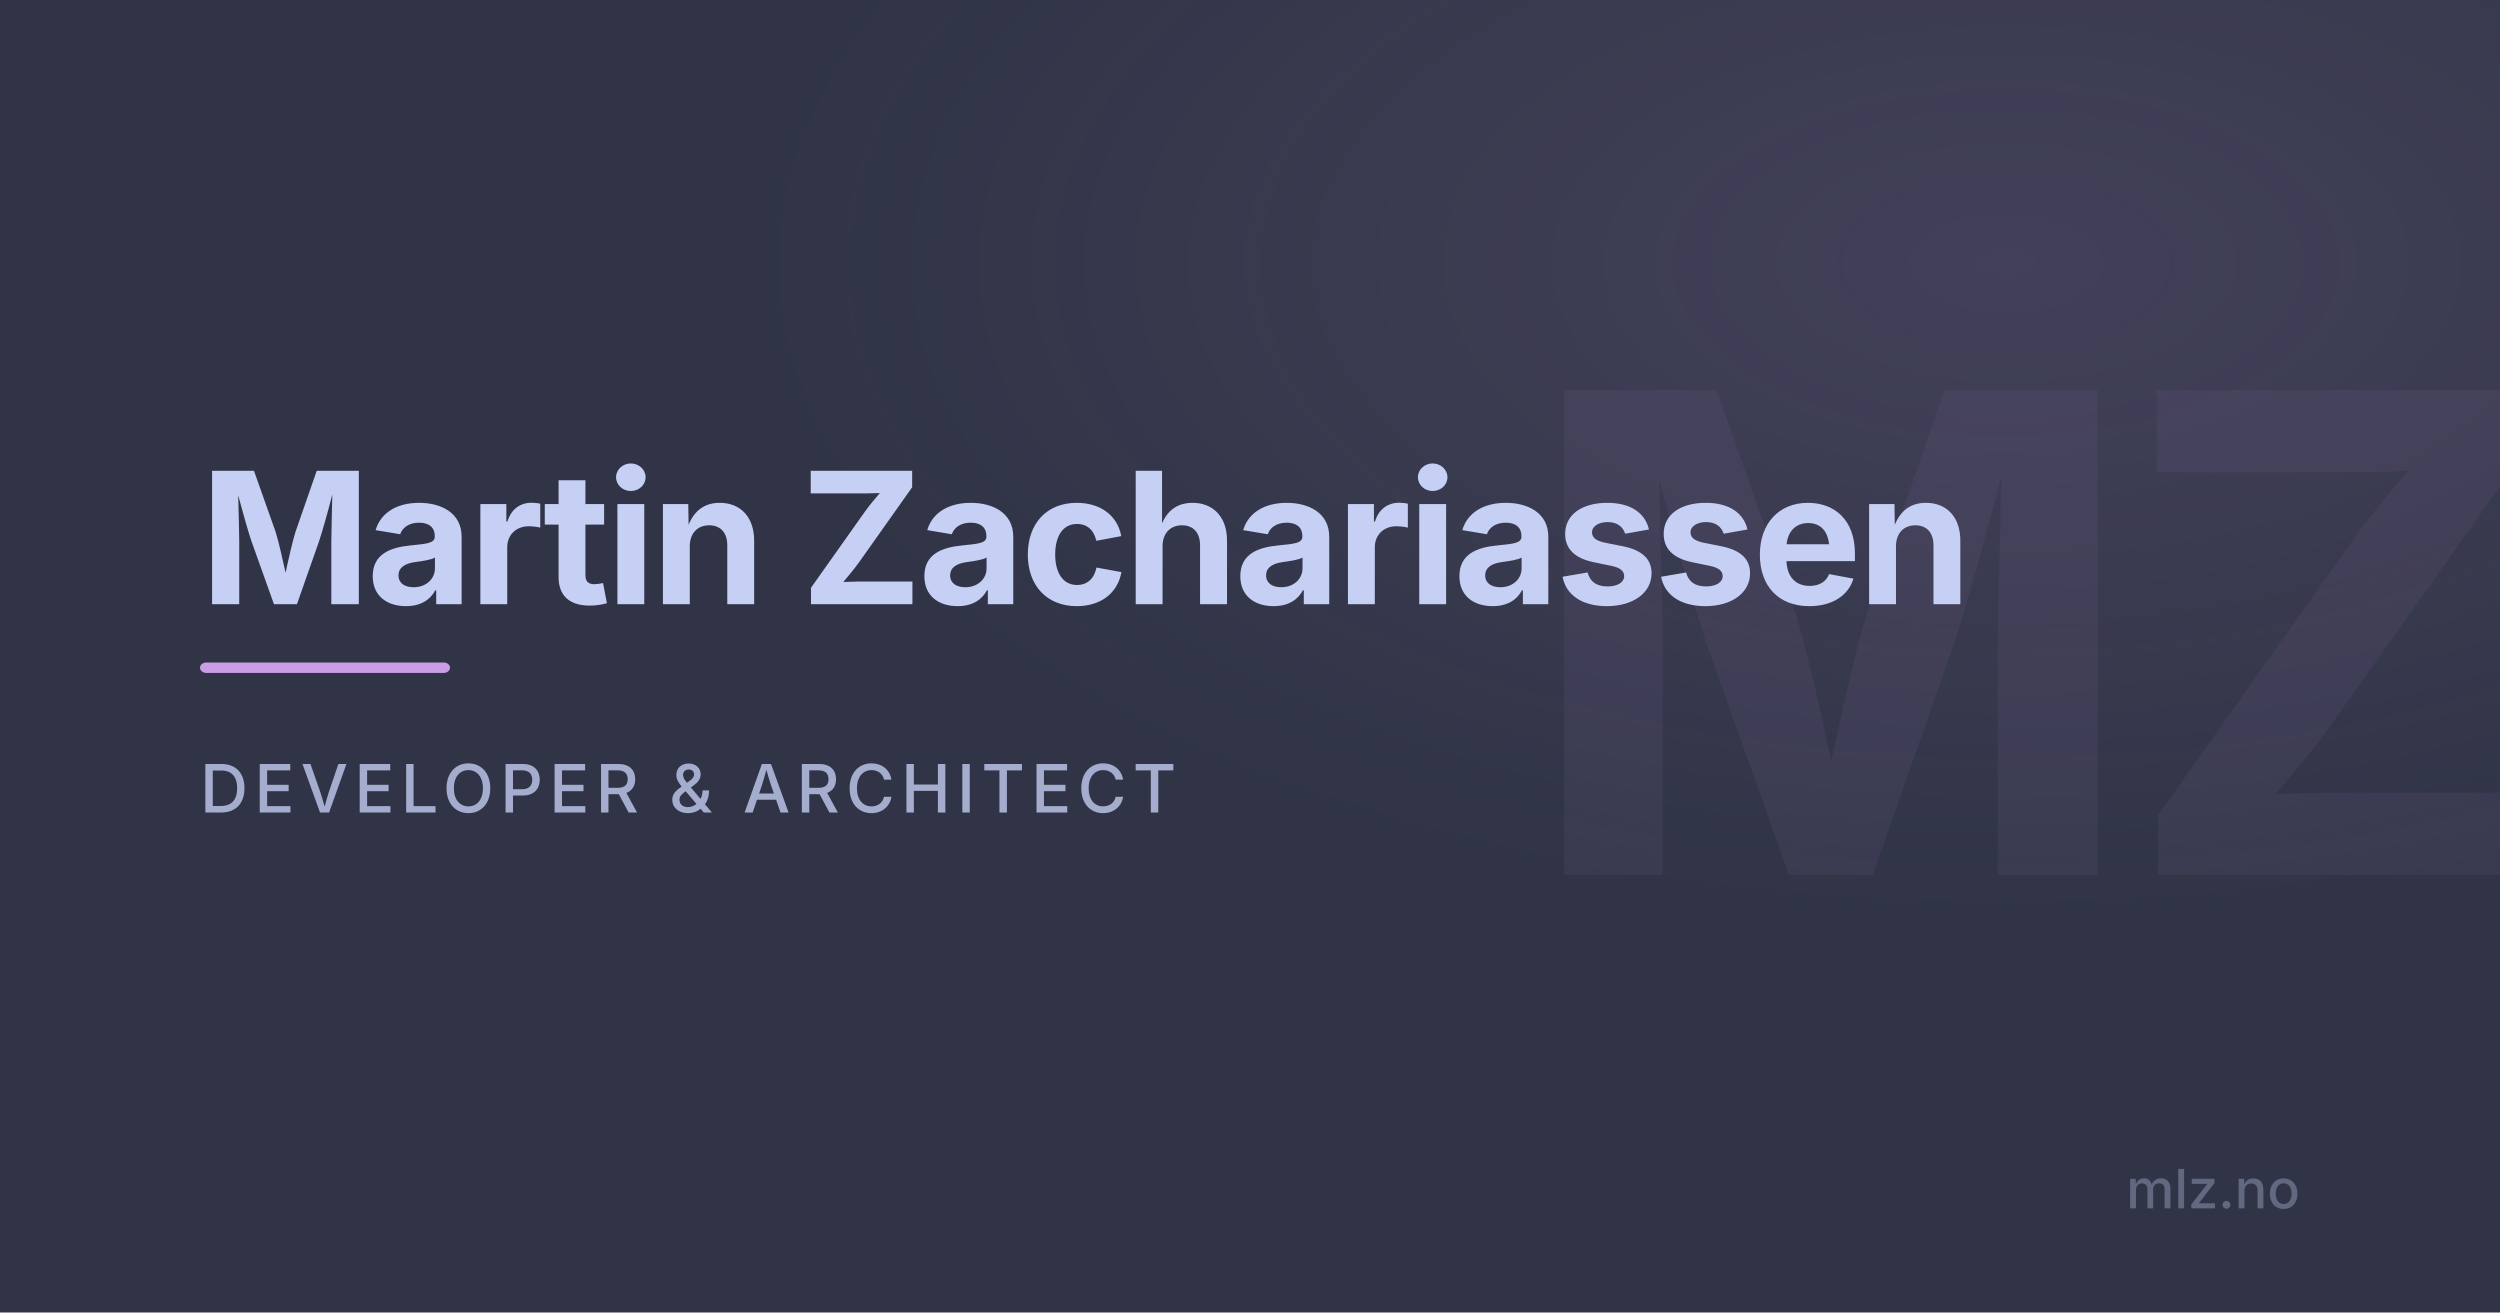
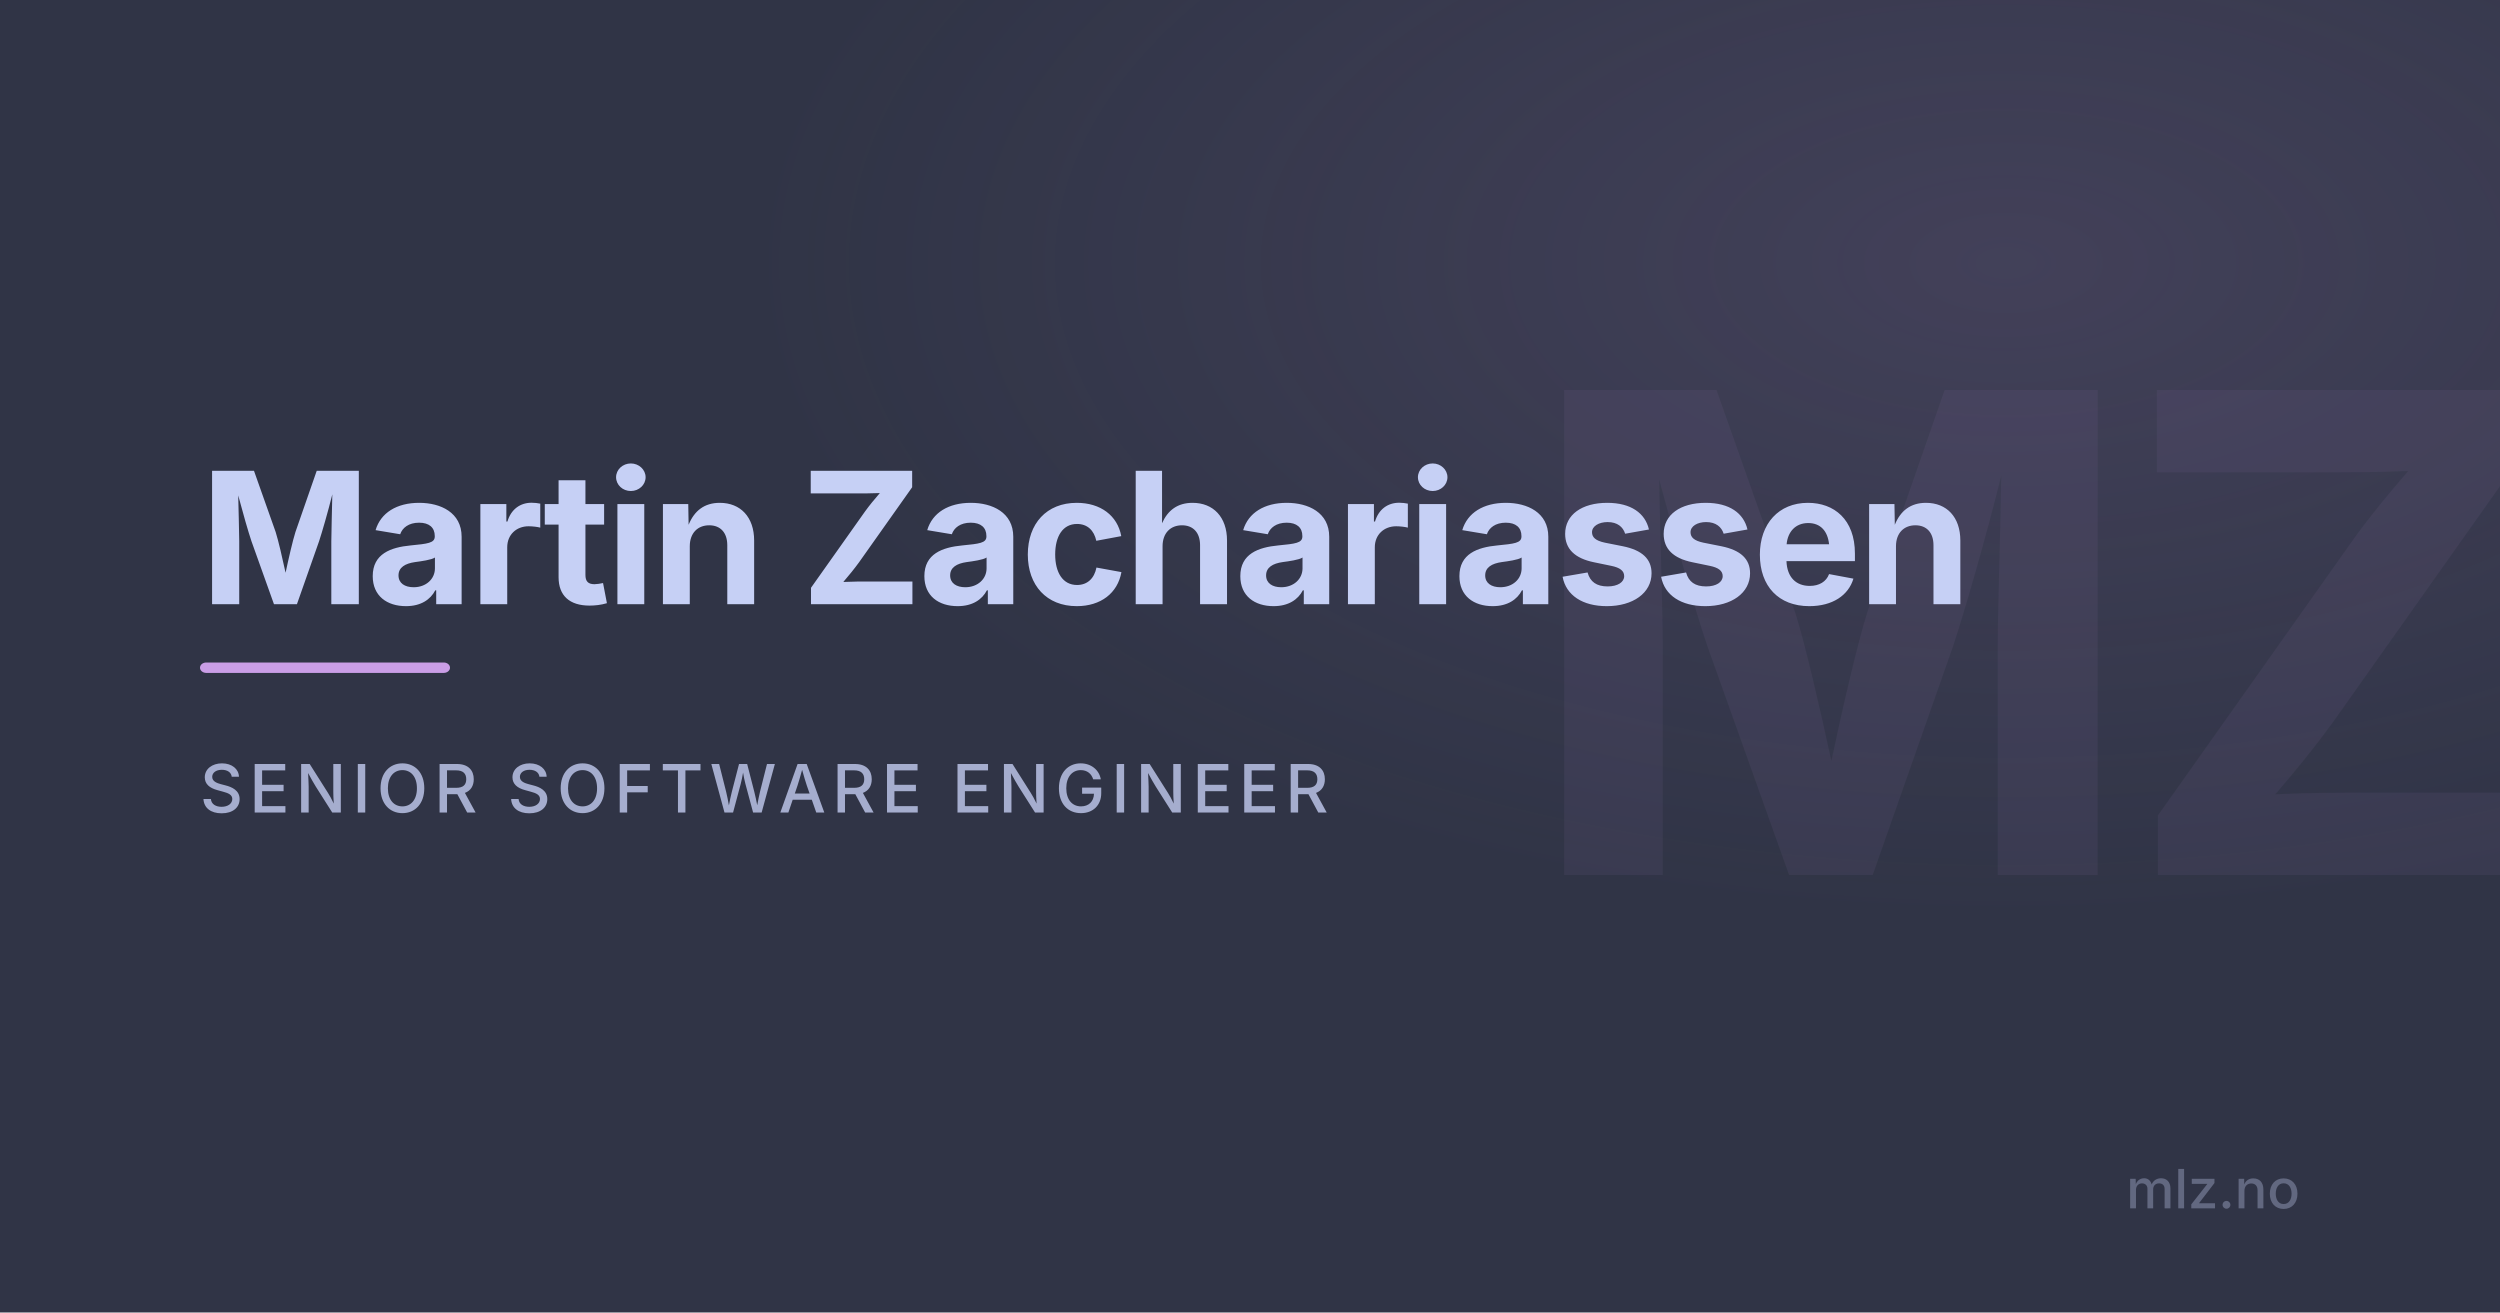
<svg xmlns="http://www.w3.org/2000/svg" viewBox="0 0 1200 630" width="1200" height="630">
  <rect width="1200" height="630" fill="#303446" />
  <radialGradient id="glow" cx="80%" cy="20%" r="50%">
    <stop offset="0%" stop-color="#ca9ee6" stop-opacity="0.12" />
    <stop offset="100%" stop-color="#ca9ee6" stop-opacity="0" />
  </radialGradient>
  <rect width="1200" height="630" fill="url(#glow)" />
  <text x="980" y="420" font-family="Inter, system-ui, sans-serif" font-size="320" font-weight="700" fill="#ca9ee6" opacity="0.06" text-anchor="middle" letter-spacing="-10">MZ</text>
  <text x="96" y="290" font-family="Inter, system-ui, sans-serif" font-size="88" font-weight="700" fill="#c6d0f5" letter-spacing="-2">Martin Zachariassen</text>
  <rect x="96" y="318" width="120" height="5" rx="3" fill="#ca9ee6" />
-   <text x="96" y="390" font-family="Inter, system-ui, sans-serif" font-size="32" font-weight="500" fill="#a5adce" letter-spacing="3">DEVELOPER &amp; ARCHITECT</text>
+   <text x="96" y="390" font-family="Inter, system-ui, sans-serif" font-size="32" font-weight="500" fill="#a5adce" letter-spacing="3">SENIOR SOFTWARE ENGINEER</text>
  <text x="1104" y="580" font-family="Inter, system-ui, sans-serif" font-size="26" font-weight="500" fill="#626880" text-anchor="end">mlz.no</text>
</svg>
